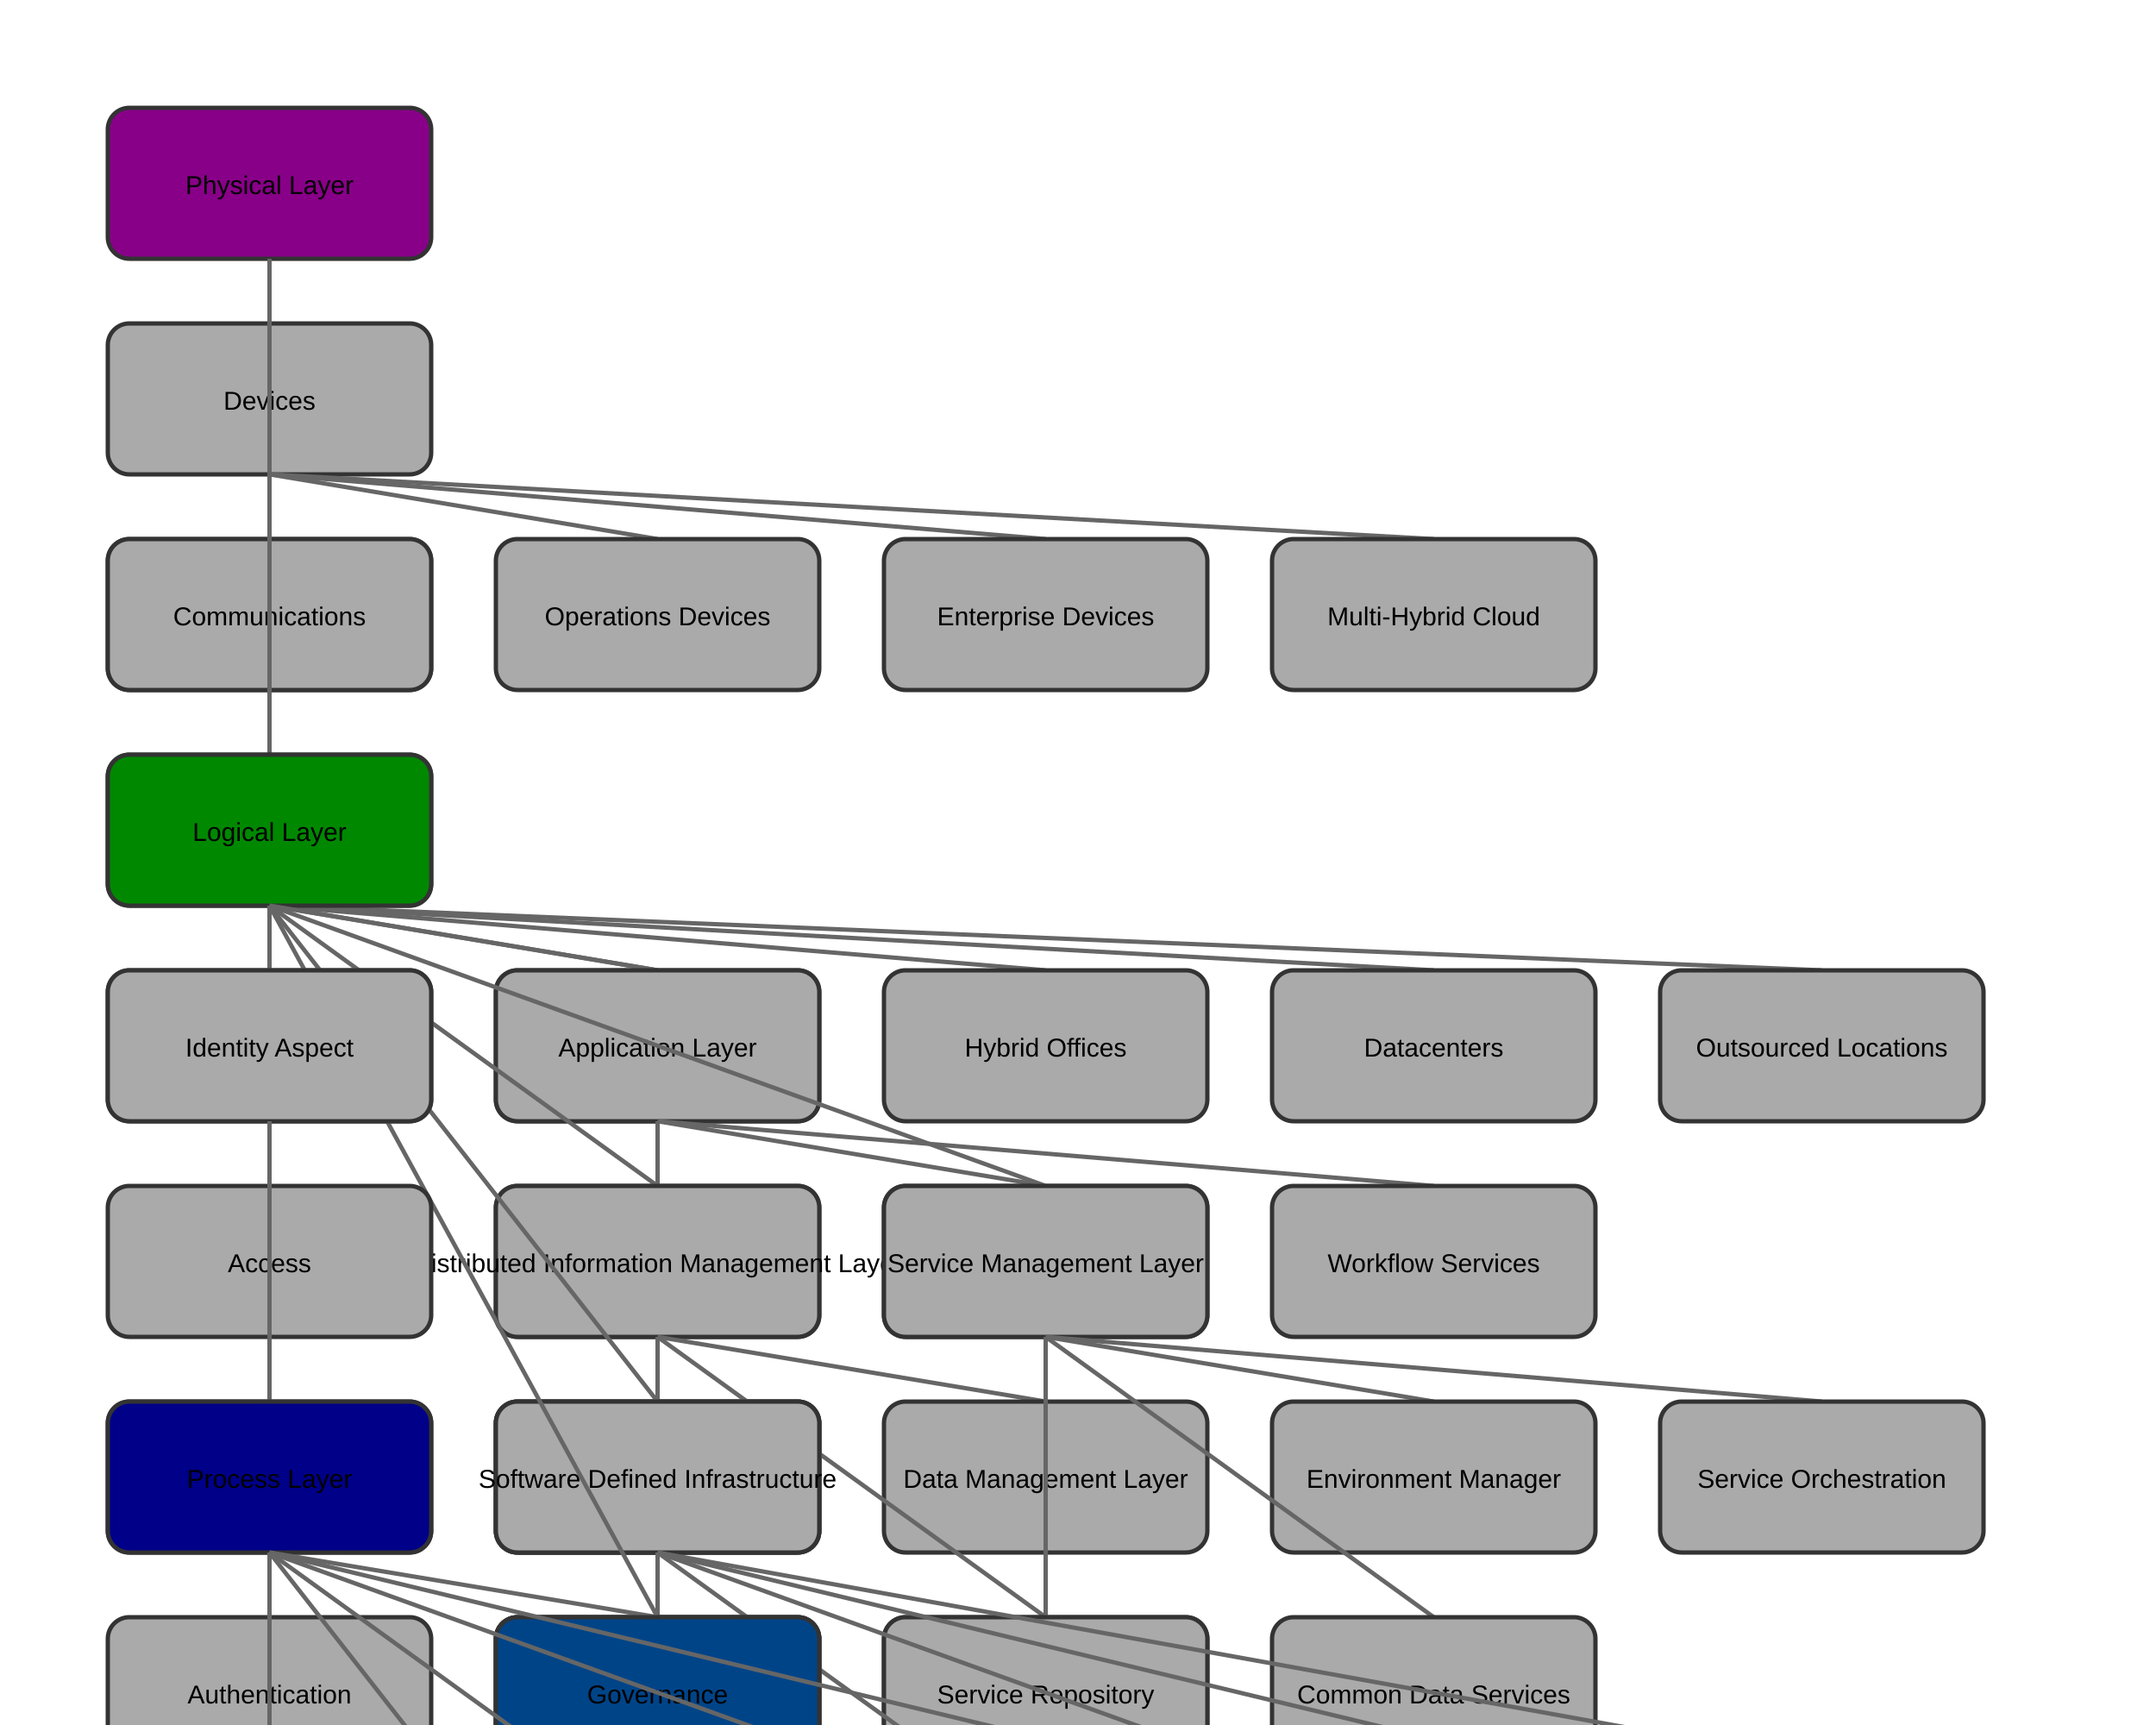
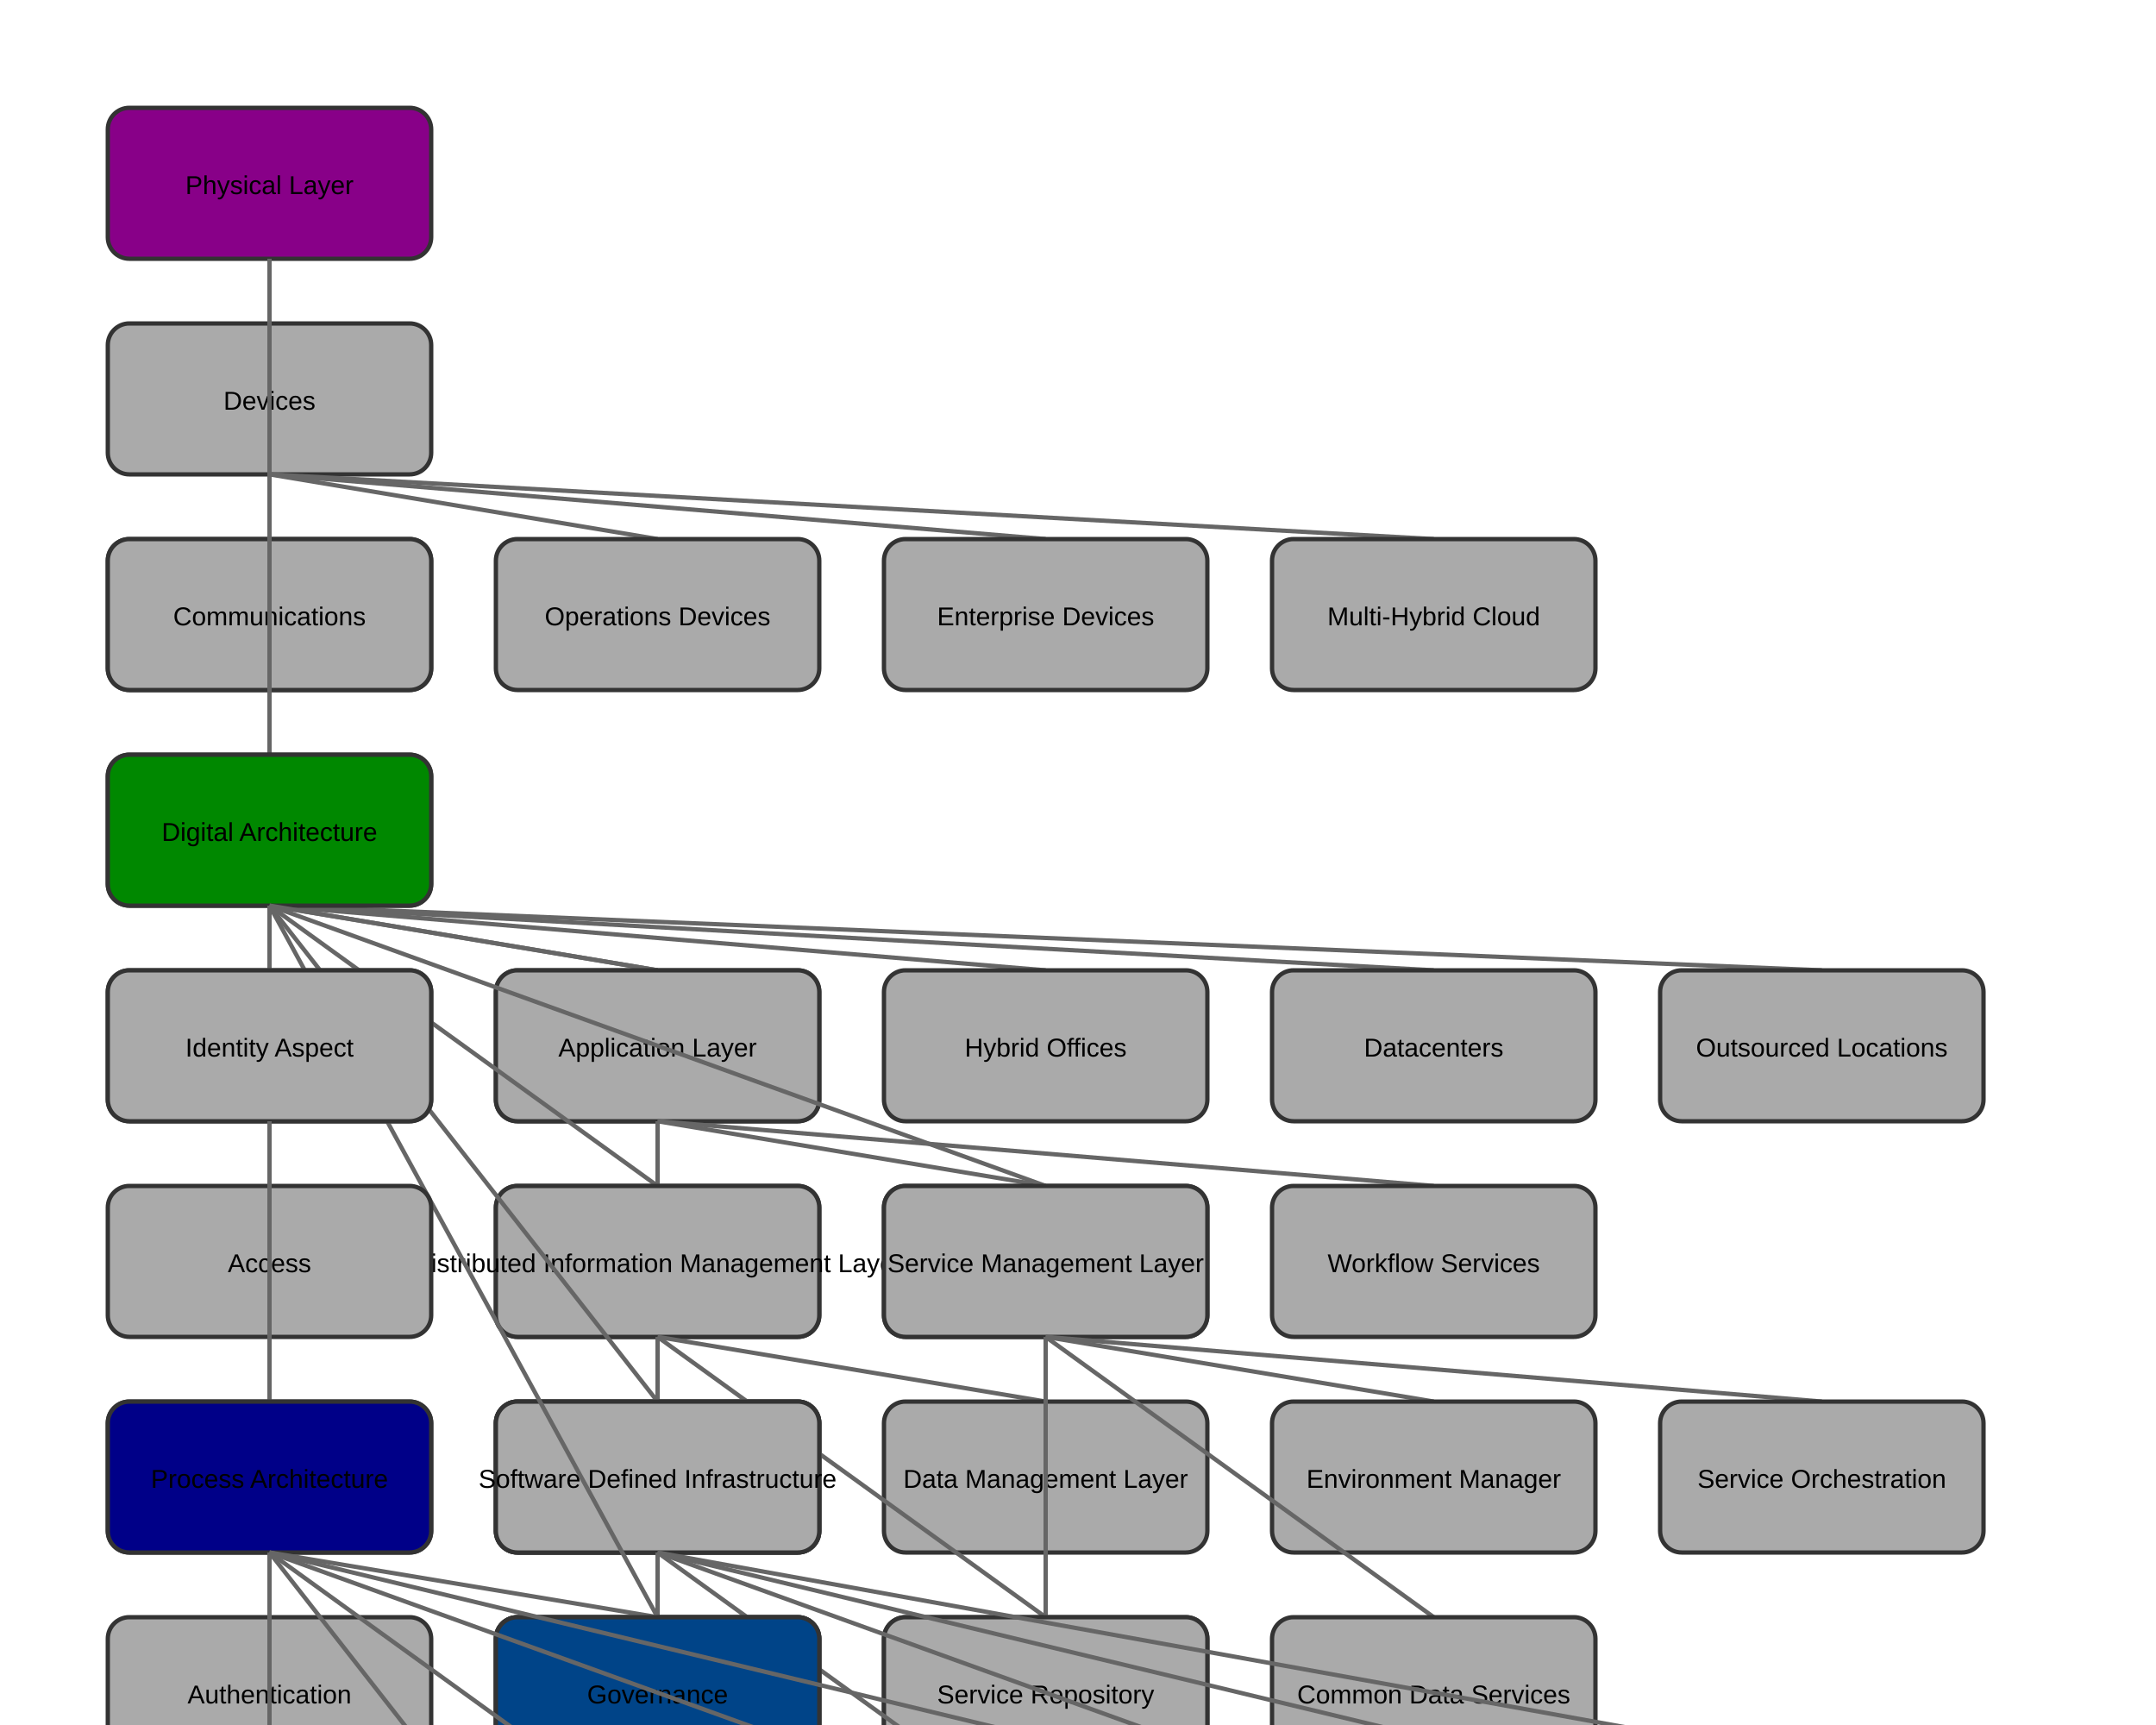
<svg xmlns="http://www.w3.org/2000/svg" width="1000" height="800" viewBox="0 0 1000 800" style="font-family: Arial, sans-serif;">
  <rect width="100%" height="100%" fill="white" />
  <rect x="50" y="50" width="150" height="70" fill="#880088" stroke="#333333" stroke-width="2" rx="10" ry="10" />
  <text x="125" y="90" fill="black" font-size="12" text-anchor="middle">Physical Layer</text>
  <line x1="125" y1="120" x2="125" y2="150" stroke="#666666" stroke-width="2" />
  <rect x="50" y="150" width="150" height="70" fill="#AAAAAA" stroke="#333333" stroke-width="2" rx="10" ry="10" />
  <text x="125" y="190" fill="black" font-size="12" text-anchor="middle">Devices</text>
  <line x1="125" y1="220" x2="125" y2="250" stroke="#666666" stroke-width="2" />
  <rect x="50" y="250" width="150" height="70" fill="#AAAAAA" stroke="#333333" stroke-width="2" rx="10" ry="10" />
  <text x="125" y="290" fill="black" font-size="12" text-anchor="middle">Dynamic Edge Devices</text>
  <line x1="125" y1="220" x2="305" y2="250" stroke="#666666" stroke-width="2" />
  <rect x="230" y="250" width="150" height="70" fill="#AAAAAA" stroke="#333333" stroke-width="2" rx="10" ry="10" />
  <text x="305" y="290" fill="black" font-size="12" text-anchor="middle">Operations Devices</text>
  <line x1="125" y1="220" x2="485" y2="250" stroke="#666666" stroke-width="2" />
  <rect x="410" y="250" width="150" height="70" fill="#AAAAAA" stroke="#333333" stroke-width="2" rx="10" ry="10" />
  <text x="485" y="290" fill="black" font-size="12" text-anchor="middle">Enterprise Devices</text>
  <line x1="125" y1="220" x2="665" y2="250" stroke="#666666" stroke-width="2" />
  <rect x="590" y="250" width="150" height="70" fill="#AAAAAA" stroke="#333333" stroke-width="2" rx="10" ry="10" />
  <text x="665" y="290" fill="black" font-size="12" text-anchor="middle">Multi-Hybrid Cloud</text>
  <line x1="125" y1="120" x2="125" y2="250" stroke="#666666" stroke-width="2" />
  <rect x="50" y="250" width="150" height="70" fill="#AAAAAA" stroke="#333333" stroke-width="2" rx="10" ry="10" />
  <text x="125" y="290" fill="black" font-size="12" text-anchor="middle">Communications</text>
  <line x1="125" y1="120" x2="125" y2="350" stroke="#666666" stroke-width="2" />
  <rect x="50" y="350" width="150" height="70" fill="#AAAAAA" stroke="#333333" stroke-width="2" rx="10" ry="10" />
  <text x="125" y="390" fill="black" font-size="12" text-anchor="middle">Locations</text>
  <line x1="125" y1="420" x2="125" y2="450" stroke="#666666" stroke-width="2" />
  <rect x="50" y="450" width="150" height="70" fill="#AAAAAA" stroke="#333333" stroke-width="2" rx="10" ry="10" />
  <text x="125" y="490" fill="black" font-size="12" text-anchor="middle">Dynamic Locations</text>
  <line x1="125" y1="420" x2="305" y2="450" stroke="#666666" stroke-width="2" />
  <rect x="230" y="450" width="150" height="70" fill="#AAAAAA" stroke="#333333" stroke-width="2" rx="10" ry="10" />
  <text x="305" y="490" fill="black" font-size="12" text-anchor="middle">Operations Locations</text>
  <line x1="125" y1="420" x2="485" y2="450" stroke="#666666" stroke-width="2" />
  <rect x="410" y="450" width="150" height="70" fill="#AAAAAA" stroke="#333333" stroke-width="2" rx="10" ry="10" />
  <text x="485" y="490" fill="black" font-size="12" text-anchor="middle">Hybrid Offices</text>
  <line x1="125" y1="420" x2="665" y2="450" stroke="#666666" stroke-width="2" />
  <rect x="590" y="450" width="150" height="70" fill="#AAAAAA" stroke="#333333" stroke-width="2" rx="10" ry="10" />
  <text x="665" y="490" fill="black" font-size="12" text-anchor="middle">Datacenters</text>
  <line x1="125" y1="420" x2="845" y2="450" stroke="#666666" stroke-width="2" />
  <rect x="770" y="450" width="150" height="70" fill="#AAAAAA" stroke="#333333" stroke-width="2" rx="10" ry="10" />
  <text x="845" y="490" fill="black" font-size="12" text-anchor="middle">Outsourced Locations</text>
  <rect x="50" y="350" width="150" height="70" fill="#008800" stroke="#333333" stroke-width="2" rx="10" ry="10" />
-   <text x="125" y="390" fill="black" font-size="12" text-anchor="middle">Logical Layer</text>
+   <text x="125" y="390" fill="black" font-size="12" text-anchor="middle">Digital Architecture</text>
  <line x1="125" y1="420" x2="305" y2="450" stroke="#666666" stroke-width="2" />
  <rect x="230" y="450" width="150" height="70" fill="#AAAAAA" stroke="#333333" stroke-width="2" rx="10" ry="10" />
  <text x="305" y="490" fill="black" font-size="12" text-anchor="middle">Application Layer</text>
  <line x1="305" y1="520" x2="305" y2="550" stroke="#666666" stroke-width="2" />
  <rect x="230" y="550" width="150" height="70" fill="#AAAAAA" stroke="#333333" stroke-width="2" rx="10" ry="10" />
  <text x="305" y="590" fill="black" font-size="12" text-anchor="middle">Analytics Services</text>
  <line x1="305" y1="520" x2="485" y2="550" stroke="#666666" stroke-width="2" />
  <rect x="410" y="550" width="150" height="70" fill="#AAAAAA" stroke="#333333" stroke-width="2" rx="10" ry="10" />
  <text x="485" y="590" fill="black" font-size="12" text-anchor="middle">AI ML Services</text>
  <line x1="305" y1="520" x2="665" y2="550" stroke="#666666" stroke-width="2" />
  <rect x="590" y="550" width="150" height="70" fill="#AAAAAA" stroke="#333333" stroke-width="2" rx="10" ry="10" />
  <text x="665" y="590" fill="black" font-size="12" text-anchor="middle">Workflow Services</text>
  <line x1="305" y1="520" x2="305" y2="650" stroke="#666666" stroke-width="2" />
  <rect x="230" y="650" width="150" height="70" fill="#AAAAAA" stroke="#333333" stroke-width="2" rx="10" ry="10" />
  <text x="305" y="690" fill="black" font-size="12" text-anchor="middle">Developer Services</text>
  <line x1="125" y1="420" x2="305" y2="550" stroke="#666666" stroke-width="2" />
  <rect x="230" y="550" width="150" height="70" fill="#AAAAAA" stroke="#333333" stroke-width="2" rx="10" ry="10" />
  <text x="305" y="590" fill="black" font-size="12" text-anchor="middle">Distributed Information Management Layer
    </text>
  <line x1="305" y1="620" x2="305" y2="650" stroke="#666666" stroke-width="2" />
  <rect x="230" y="650" width="150" height="70" fill="#AAAAAA" stroke="#333333" stroke-width="2" rx="10" ry="10" />
  <text x="305" y="690" fill="black" font-size="12" text-anchor="middle">Data Definition Framework</text>
  <line x1="305" y1="620" x2="485" y2="650" stroke="#666666" stroke-width="2" />
  <rect x="410" y="650" width="150" height="70" fill="#AAAAAA" stroke="#333333" stroke-width="2" rx="10" ry="10" />
  <text x="485" y="690" fill="black" font-size="12" text-anchor="middle">Data Management Layer</text>
  <line x1="305" y1="620" x2="485" y2="750" stroke="#666666" stroke-width="2" />
  <rect x="410" y="750" width="150" height="70" fill="#AAAAAA" stroke="#333333" stroke-width="2" rx="10" ry="10" />
  <text x="485" y="790" fill="black" font-size="12" text-anchor="middle">Common Data Services</text>
  <line x1="125" y1="420" x2="485" y2="550" stroke="#666666" stroke-width="2" />
  <rect x="410" y="550" width="150" height="70" fill="#AAAAAA" stroke="#333333" stroke-width="2" rx="10" ry="10" />
  <text x="485" y="590" fill="black" font-size="12" text-anchor="middle">Service Management Layer</text>
  <line x1="485" y1="620" x2="485" y2="750" stroke="#666666" stroke-width="2" />
  <rect x="410" y="750" width="150" height="70" fill="#AAAAAA" stroke="#333333" stroke-width="2" rx="10" ry="10" />
  <text x="485" y="790" fill="black" font-size="12" text-anchor="middle">Service Repository</text>
  <line x1="485" y1="620" x2="665" y2="650" stroke="#666666" stroke-width="2" />
  <rect x="590" y="650" width="150" height="70" fill="#AAAAAA" stroke="#333333" stroke-width="2" rx="10" ry="10" />
  <text x="665" y="690" fill="black" font-size="12" text-anchor="middle">Environment Manager</text>
  <line x1="485" y1="620" x2="845" y2="650" stroke="#666666" stroke-width="2" />
  <rect x="770" y="650" width="150" height="70" fill="#AAAAAA" stroke="#333333" stroke-width="2" rx="10" ry="10" />
  <text x="845" y="690" fill="black" font-size="12" text-anchor="middle">Service Orchestration</text>
  <line x1="485" y1="620" x2="665" y2="750" stroke="#666666" stroke-width="2" />
  <rect x="590" y="750" width="150" height="70" fill="#AAAAAA" stroke="#333333" stroke-width="2" rx="10" ry="10" />
  <text x="665" y="790" fill="black" font-size="12" text-anchor="middle">Common Data Services</text>
  <line x1="125" y1="420" x2="305" y2="650" stroke="#666666" stroke-width="2" />
  <rect x="230" y="650" width="150" height="70" fill="#AAAAAA" stroke="#333333" stroke-width="2" rx="10" ry="10" />
  <text x="305" y="690" fill="black" font-size="12" text-anchor="middle">Software Defined Infrastructure</text>
  <line x1="305" y1="720" x2="305" y2="750" stroke="#666666" stroke-width="2" />
  <rect x="230" y="750" width="150" height="70" fill="#AAAAAA" stroke="#333333" stroke-width="2" rx="10" ry="10" />
  <text x="305" y="790" fill="black" font-size="12" text-anchor="middle">Orchestration</text>
  <line x1="305" y1="720" x2="305" y2="850" stroke="#666666" stroke-width="2" />
  <rect x="230" y="850" width="150" height="70" fill="#AAAAAA" stroke="#333333" stroke-width="2" rx="10" ry="10" />
  <text x="305" y="890" fill="black" font-size="12" text-anchor="middle">Compute</text>
  <line x1="305" y1="720" x2="485" y2="850" stroke="#666666" stroke-width="2" />
  <rect x="410" y="850" width="150" height="70" fill="#AAAAAA" stroke="#333333" stroke-width="2" rx="10" ry="10" />
  <text x="485" y="890" fill="black" font-size="12" text-anchor="middle">Storage</text>
  <line x1="305" y1="720" x2="665" y2="850" stroke="#666666" stroke-width="2" />
  <rect x="590" y="850" width="150" height="70" fill="#AAAAAA" stroke="#333333" stroke-width="2" rx="10" ry="10" />
  <text x="665" y="890" fill="black" font-size="12" text-anchor="middle">Network</text>
  <line x1="305" y1="720" x2="845" y2="850" stroke="#666666" stroke-width="2" />
  <rect x="770" y="850" width="150" height="70" fill="#AAAAAA" stroke="#333333" stroke-width="2" rx="10" ry="10" />
  <text x="845" y="890" fill="black" font-size="12" text-anchor="middle">Accelerators</text>
  <line x1="305" y1="720" x2="1025" y2="850" stroke="#666666" stroke-width="2" />
  <rect x="950" y="850" width="150" height="70" fill="#AAAAAA" stroke="#333333" stroke-width="2" rx="10" ry="10" />
  <text x="1025" y="890" fill="black" font-size="12" text-anchor="middle">Security</text>
  <line x1="125" y1="420" x2="305" y2="750" stroke="#666666" stroke-width="2" />
  <rect x="230" y="750" width="150" height="70" fill="#AAAAAA" stroke="#333333" stroke-width="2" rx="10" ry="10" />
  <text x="305" y="790" fill="black" font-size="12" text-anchor="middle">Physical Layer</text>
  <line x1="305" y1="820" x2="305" y2="850" stroke="#666666" stroke-width="2" />
  <rect x="230" y="850" width="150" height="70" fill="#AAAAAA" stroke="#333333" stroke-width="2" rx="10" ry="10" />
  <text x="305" y="890" fill="black" font-size="12" text-anchor="middle">IoT Devices</text>
  <line x1="305" y1="820" x2="485" y2="850" stroke="#666666" stroke-width="2" />
  <rect x="410" y="850" width="150" height="70" fill="#AAAAAA" stroke="#333333" stroke-width="2" rx="10" ry="10" />
  <text x="485" y="890" fill="black" font-size="12" text-anchor="middle">OT Devices</text>
  <line x1="305" y1="820" x2="665" y2="850" stroke="#666666" stroke-width="2" />
  <rect x="590" y="850" width="150" height="70" fill="#AAAAAA" stroke="#333333" stroke-width="2" rx="10" ry="10" />
  <text x="665" y="890" fill="black" font-size="12" text-anchor="middle">Mobile Devices</text>
  <line x1="305" y1="820" x2="845" y2="850" stroke="#666666" stroke-width="2" />
  <rect x="770" y="850" width="150" height="70" fill="#AAAAAA" stroke="#333333" stroke-width="2" rx="10" ry="10" />
  <text x="845" y="890" fill="black" font-size="12" text-anchor="middle">Labtops and Desktops</text>
  <line x1="305" y1="820" x2="305" y2="950" stroke="#666666" stroke-width="2" />
  <rect x="230" y="950" width="150" height="70" fill="#AAAAAA" stroke="#333333" stroke-width="2" rx="10" ry="10" />
  <text x="305" y="990" fill="black" font-size="12" text-anchor="middle">Datacenter Devices</text>
  <line x1="305" y1="820" x2="485" y2="950" stroke="#666666" stroke-width="2" />
  <rect x="410" y="950" width="150" height="70" fill="#AAAAAA" stroke="#333333" stroke-width="2" rx="10" ry="10" />
  <text x="485" y="990" fill="black" font-size="12" text-anchor="middle">Private Cloud</text>
  <line x1="305" y1="820" x2="665" y2="950" stroke="#666666" stroke-width="2" />
  <rect x="590" y="950" width="150" height="70" fill="#AAAAAA" stroke="#333333" stroke-width="2" rx="10" ry="10" />
  <text x="665" y="990" fill="black" font-size="12" text-anchor="middle">Public Cloud</text>
  <line x1="125" y1="420" x2="125" y2="450" stroke="#666666" stroke-width="2" />
  <rect x="50" y="450" width="150" height="70" fill="#AAAAAA" stroke="#333333" stroke-width="2" rx="10" ry="10" />
  <text x="125" y="490" fill="black" font-size="12" text-anchor="middle">Identity Aspect</text>
  <line x1="125" y1="520" x2="125" y2="550" stroke="#666666" stroke-width="2" />
  <rect x="50" y="550" width="150" height="70" fill="#AAAAAA" stroke="#333333" stroke-width="2" rx="10" ry="10" />
  <text x="125" y="590" fill="black" font-size="12" text-anchor="middle">Access</text>
  <line x1="125" y1="520" x2="125" y2="650" stroke="#666666" stroke-width="2" />
  <rect x="50" y="650" width="150" height="70" fill="#AAAAAA" stroke="#333333" stroke-width="2" rx="10" ry="10" />
  <text x="125" y="690" fill="black" font-size="12" text-anchor="middle">Authorization</text>
  <line x1="125" y1="520" x2="125" y2="750" stroke="#666666" stroke-width="2" />
  <rect x="50" y="750" width="150" height="70" fill="#AAAAAA" stroke="#333333" stroke-width="2" rx="10" ry="10" />
  <text x="125" y="790" fill="black" font-size="12" text-anchor="middle">Authentication</text>
  <line x1="125" y1="520" x2="125" y2="850" stroke="#666666" stroke-width="2" />
  <rect x="50" y="850" width="150" height="70" fill="#AAAAAA" stroke="#333333" stroke-width="2" rx="10" ry="10" />
  <text x="125" y="890" fill="black" font-size="12" text-anchor="middle">Key Management</text>
  <rect x="50" y="650" width="150" height="70" fill="#000088" stroke="#333333" stroke-width="2" rx="10" ry="10" />
-   <text x="125" y="690" fill="black" font-size="12" text-anchor="middle">Process Layer</text>
+   <text x="125" y="690" fill="black" font-size="12" text-anchor="middle">Process Architecture</text>
  <line x1="125" y1="720" x2="305" y2="750" stroke="#666666" stroke-width="2" />
  <rect x="230" y="750" width="150" height="70" fill="#004488" stroke="#333333" stroke-width="2" rx="10" ry="10" />
  <text x="305" y="790" fill="black" font-size="12" text-anchor="middle">Governance</text>
  <line x1="305" y1="820" x2="305" y2="850" stroke="#666666" stroke-width="2" />
  <rect x="230" y="850" width="150" height="70" fill="#0066cc" stroke="#333333" stroke-width="2" rx="10" ry="10" />
  <text x="305" y="890" fill="black" font-size="12" text-anchor="middle">Policy Development</text>
  <line x1="305" y1="820" x2="485" y2="850" stroke="#666666" stroke-width="2" />
  <rect x="410" y="850" width="150" height="70" fill="#0066cc" stroke="#333333" stroke-width="2" rx="10" ry="10" />
  <text x="485" y="890" fill="black" font-size="12" text-anchor="middle">Legislative Compliance</text>
  <line x1="305" y1="820" x2="665" y2="850" stroke="#666666" stroke-width="2" />
  <rect x="590" y="850" width="150" height="70" fill="#0066cc" stroke="#333333" stroke-width="2" rx="10" ry="10" />
  <text x="665" y="890" fill="black" font-size="12" text-anchor="middle">Ethics and Integrity</text>
  <line x1="305" y1="820" x2="305" y2="950" stroke="#666666" stroke-width="2" />
  <rect x="230" y="950" width="150" height="70" fill="#0066cc" stroke="#333333" stroke-width="2" rx="10" ry="10" />
  <text x="305" y="990" fill="black" font-size="12" text-anchor="middle">Audit and Oversight</text>
  <line x1="305" y1="820" x2="485" y2="950" stroke="#666666" stroke-width="2" />
  <rect x="410" y="950" width="150" height="70" fill="#0066cc" stroke="#333333" stroke-width="2" rx="10" ry="10" />
  <text x="485" y="990" fill="black" font-size="12" text-anchor="middle">Transparency and Accountability</text>
  <line x1="305" y1="820" x2="665" y2="950" stroke="#666666" stroke-width="2" />
  <rect x="590" y="950" width="150" height="70" fill="#0066cc" stroke="#333333" stroke-width="2" rx="10" ry="10" />
  <text x="665" y="990" fill="black" font-size="12" text-anchor="middle">Data Governance</text>
  <line x1="305" y1="820" x2="305" y2="1050" stroke="#666666" stroke-width="2" />
  <rect x="230" y="1050" width="150" height="70" fill="#0066cc" stroke="#333333" stroke-width="2" rx="10" ry="10" />
  <text x="305" y="1090" fill="black" font-size="12" text-anchor="middle">Legal Services</text>
  <line x1="125" y1="720" x2="125" y2="850" stroke="#666666" stroke-width="2" />
  <rect x="50" y="850" width="150" height="70" fill="#004488" stroke="#333333" stroke-width="2" rx="10" ry="10" />
  <text x="125" y="890" fill="black" font-size="12" text-anchor="middle">Mission Vision</text>
  <line x1="125" y1="920" x2="125" y2="950" stroke="#666666" stroke-width="2" />
  <rect x="50" y="950" width="150" height="70" fill="#0066cc" stroke="#333333" stroke-width="2" rx="10" ry="10" />
  <text x="125" y="990" fill="black" font-size="12" text-anchor="middle">Vision Formulation</text>
  <line x1="125" y1="920" x2="305" y2="950" stroke="#666666" stroke-width="2" />
  <rect x="230" y="950" width="150" height="70" fill="#0066cc" stroke="#333333" stroke-width="2" rx="10" ry="10" />
  <text x="305" y="990" fill="black" font-size="12" text-anchor="middle">Strategy Management</text>
  <line x1="125" y1="920" x2="125" y2="1050" stroke="#666666" stroke-width="2" />
  <rect x="50" y="1050" width="150" height="70" fill="#0066cc" stroke="#333333" stroke-width="2" rx="10" ry="10" />
  <text x="125" y="1090" fill="black" font-size="12" text-anchor="middle">Mission Definition</text>
  <line x1="125" y1="920" x2="305" y2="1050" stroke="#666666" stroke-width="2" />
  <rect x="230" y="1050" width="150" height="70" fill="#0066cc" stroke="#333333" stroke-width="2" rx="10" ry="10" />
  <text x="305" y="1090" fill="black" font-size="12" text-anchor="middle">Goal Setting and Alignment</text>
  <line x1="125" y1="720" x2="305" y2="850" stroke="#666666" stroke-width="2" />
  <rect x="230" y="850" width="150" height="70" fill="#004488" stroke="#333333" stroke-width="2" rx="10" ry="10" />
  <text x="305" y="890" fill="black" font-size="12" text-anchor="middle">Strategy</text>
  <line x1="305" y1="920" x2="305" y2="950" stroke="#666666" stroke-width="2" />
  <rect x="230" y="950" width="150" height="70" fill="#0066cc" stroke="#333333" stroke-width="2" rx="10" ry="10" />
  <text x="305" y="990" fill="black" font-size="12" text-anchor="middle">Vision Formulation</text>
  <line x1="305" y1="920" x2="485" y2="950" stroke="#666666" stroke-width="2" />
  <rect x="410" y="950" width="150" height="70" fill="#0066cc" stroke="#333333" stroke-width="2" rx="10" ry="10" />
  <text x="485" y="990" fill="black" font-size="12" text-anchor="middle">Strategic Planning</text>
  <line x1="305" y1="920" x2="665" y2="950" stroke="#666666" stroke-width="2" />
  <rect x="590" y="950" width="150" height="70" fill="#0066cc" stroke="#333333" stroke-width="2" rx="10" ry="10" />
  <text x="665" y="990" fill="black" font-size="12" text-anchor="middle">Public Policy Analysis</text>
  <line x1="305" y1="920" x2="305" y2="1050" stroke="#666666" stroke-width="2" />
  <rect x="230" y="1050" width="150" height="70" fill="#0066cc" stroke="#333333" stroke-width="2" rx="10" ry="10" />
  <text x="305" y="1090" fill="black" font-size="12" text-anchor="middle">Program Evaluation</text>
  <line x1="305" y1="920" x2="485" y2="1050" stroke="#666666" stroke-width="2" />
  <rect x="410" y="1050" width="150" height="70" fill="#0066cc" stroke="#333333" stroke-width="2" rx="10" ry="10" />
  <text x="485" y="1090" fill="black" font-size="12" text-anchor="middle">Resource Allocation</text>
  <line x1="305" y1="920" x2="665" y2="1050" stroke="#666666" stroke-width="2" />
  <rect x="590" y="1050" width="150" height="70" fill="#0066cc" stroke="#333333" stroke-width="2" rx="10" ry="10" />
  <text x="665" y="1090" fill="black" font-size="12" text-anchor="middle">Performance Measurement</text>
  <line x1="125" y1="720" x2="485" y2="850" stroke="#666666" stroke-width="2" />
  <rect x="410" y="850" width="150" height="70" fill="#004488" stroke="#333333" stroke-width="2" rx="10" ry="10" />
  <text x="485" y="890" fill="black" font-size="12" text-anchor="middle">Innovation New Capability</text>
  <line x1="485" y1="920" x2="485" y2="950" stroke="#666666" stroke-width="2" />
  <rect x="410" y="950" width="150" height="70" fill="#0066cc" stroke="#333333" stroke-width="2" rx="10" ry="10" />
  <text x="485" y="990" fill="black" font-size="12" text-anchor="middle">Ideation Processes</text>
  <line x1="485" y1="920" x2="665" y2="950" stroke="#666666" stroke-width="2" />
  <rect x="590" y="950" width="150" height="70" fill="#0066cc" stroke="#333333" stroke-width="2" rx="10" ry="10" />
  <text x="665" y="990" fill="black" font-size="12" text-anchor="middle">Research and Development</text>
  <line x1="485" y1="920" x2="845" y2="950" stroke="#666666" stroke-width="2" />
  <rect x="770" y="950" width="150" height="70" fill="#0066cc" stroke="#333333" stroke-width="2" rx="10" ry="10" />
  <text x="845" y="990" fill="black" font-size="12" text-anchor="middle">Develop Digital Services Process</text>
  <line x1="485" y1="920" x2="485" y2="1050" stroke="#666666" stroke-width="2" />
  <rect x="410" y="1050" width="150" height="70" fill="#0066cc" stroke="#333333" stroke-width="2" rx="10" ry="10" />
  <text x="485" y="1090" fill="black" font-size="12" text-anchor="middle">Process Improvement</text>
  <line x1="485" y1="920" x2="665" y2="1050" stroke="#666666" stroke-width="2" />
  <rect x="590" y="1050" width="150" height="70" fill="#0066cc" stroke="#333333" stroke-width="2" rx="10" ry="10" />
  <text x="665" y="1090" fill="black" font-size="12" text-anchor="middle">Partnerships Processes</text>
  <line x1="485" y1="920" x2="845" y2="1050" stroke="#666666" stroke-width="2" />
  <rect x="770" y="1050" width="150" height="70" fill="#0066cc" stroke="#333333" stroke-width="2" rx="10" ry="10" />
  <text x="845" y="1090" fill="black" font-size="12" text-anchor="middle">Citizen Engagement</text>
  <line x1="485" y1="920" x2="485" y2="1150" stroke="#666666" stroke-width="2" />
  <rect x="410" y="1150" width="150" height="70" fill="#0066cc" stroke="#333333" stroke-width="2" rx="10" ry="10" />
  <text x="485" y="1190" fill="black" font-size="12" text-anchor="middle">PR and Marketing</text>
  <line x1="485" y1="920" x2="665" y2="1150" stroke="#666666" stroke-width="2" />
  <rect x="590" y="1150" width="150" height="70" fill="#0066cc" stroke="#333333" stroke-width="2" rx="10" ry="10" />
  <text x="665" y="1190" fill="black" font-size="12" text-anchor="middle">Revenue Acceleration</text>
  <line x1="125" y1="720" x2="665" y2="850" stroke="#666666" stroke-width="2" />
  <rect x="590" y="850" width="150" height="70" fill="#004488" stroke="#333333" stroke-width="2" rx="10" ry="10" />
  <text x="665" y="890" fill="black" font-size="12" text-anchor="middle">Operational and Delivery</text>
  <line x1="665" y1="920" x2="665" y2="950" stroke="#666666" stroke-width="2" />
  <rect x="590" y="950" width="150" height="70" fill="#0066cc" stroke="#333333" stroke-width="2" rx="10" ry="10" />
  <text x="665" y="990" fill="black" font-size="12" text-anchor="middle">Service Delivery</text>
  <line x1="665" y1="920" x2="845" y2="950" stroke="#666666" stroke-width="2" />
  <rect x="770" y="950" width="150" height="70" fill="#0066cc" stroke="#333333" stroke-width="2" rx="10" ry="10" />
  <text x="845" y="990" fill="black" font-size="12" text-anchor="middle">Monitoring Processes</text>
  <line x1="665" y1="920" x2="1025" y2="950" stroke="#666666" stroke-width="2" />
  <rect x="950" y="950" width="150" height="70" fill="#0066cc" stroke="#333333" stroke-width="2" rx="10" ry="10" />
  <text x="1025" y="990" fill="black" font-size="12" text-anchor="middle">Service Maintenance</text>
  <line x1="665" y1="920" x2="665" y2="1050" stroke="#666666" stroke-width="2" />
  <rect x="590" y="1050" width="150" height="70" fill="#0066cc" stroke="#333333" stroke-width="2" rx="10" ry="10" />
  <text x="665" y="1090" fill="black" font-size="12" text-anchor="middle">Operational Technology Management</text>
  <line x1="665" y1="920" x2="845" y2="1050" stroke="#666666" stroke-width="2" />
  <rect x="770" y="1050" width="150" height="70" fill="#0066cc" stroke="#333333" stroke-width="2" rx="10" ry="10" />
  <text x="845" y="1090" fill="black" font-size="12" text-anchor="middle">Manufacturing Processes</text>
  <line x1="665" y1="920" x2="1025" y2="1050" stroke="#666666" stroke-width="2" />
  <rect x="950" y="1050" width="150" height="70" fill="#0066cc" stroke="#333333" stroke-width="2" rx="10" ry="10" />
  <text x="1025" y="1090" fill="black" font-size="12" text-anchor="middle">Business Continuity Disaster Recovery
    </text>
  <line x1="665" y1="920" x2="665" y2="1150" stroke="#666666" stroke-width="2" />
  <rect x="590" y="1150" width="150" height="70" fill="#0066cc" stroke="#333333" stroke-width="2" rx="10" ry="10" />
  <text x="665" y="1190" fill="black" font-size="12" text-anchor="middle">Data Operations Management</text>
  <line x1="125" y1="720" x2="305" y2="950" stroke="#666666" stroke-width="2" />
  <rect x="230" y="950" width="150" height="70" fill="#004488" stroke="#333333" stroke-width="2" rx="10" ry="10" />
  <text x="305" y="990" fill="black" font-size="12" text-anchor="middle">Risk Management</text>
  <line x1="305" y1="1020" x2="305" y2="1050" stroke="#666666" stroke-width="2" />
  <rect x="230" y="1050" width="150" height="70" fill="#0066cc" stroke="#333333" stroke-width="2" rx="10" ry="10" />
  <text x="305" y="1090" fill="black" font-size="12" text-anchor="middle">Risk Identification</text>
  <line x1="305" y1="1020" x2="485" y2="1050" stroke="#666666" stroke-width="2" />
  <rect x="410" y="1050" width="150" height="70" fill="#0066cc" stroke="#333333" stroke-width="2" rx="10" ry="10" />
  <text x="485" y="1090" fill="black" font-size="12" text-anchor="middle">Risk Analysis</text>
  <line x1="305" y1="1020" x2="665" y2="1050" stroke="#666666" stroke-width="2" />
  <rect x="590" y="1050" width="150" height="70" fill="#0066cc" stroke="#333333" stroke-width="2" rx="10" ry="10" />
  <text x="665" y="1090" fill="black" font-size="12" text-anchor="middle">Mitigation Planning</text>
  <line x1="305" y1="1020" x2="305" y2="1150" stroke="#666666" stroke-width="2" />
  <rect x="230" y="1150" width="150" height="70" fill="#0066cc" stroke="#333333" stroke-width="2" rx="10" ry="10" />
  <text x="305" y="1190" fill="black" font-size="12" text-anchor="middle">Emergency Preparedness</text>
  <line x1="305" y1="1020" x2="485" y2="1150" stroke="#666666" stroke-width="2" />
  <rect x="410" y="1150" width="150" height="70" fill="#0066cc" stroke="#333333" stroke-width="2" rx="10" ry="10" />
  <text x="485" y="1190" fill="black" font-size="12" text-anchor="middle">Compliance Management</text>
  <line x1="305" y1="1020" x2="665" y2="1150" stroke="#666666" stroke-width="2" />
  <rect x="590" y="1150" width="150" height="70" fill="#0066cc" stroke="#333333" stroke-width="2" rx="10" ry="10" />
  <text x="665" y="1190" fill="black" font-size="12" text-anchor="middle">Cybersecurity</text>
  <line x1="125" y1="720" x2="125" y2="1050" stroke="#666666" stroke-width="2" />
  <rect x="50" y="1050" width="150" height="70" fill="#004488" stroke="#333333" stroke-width="2" rx="10" ry="10" />
  <text x="125" y="1090" fill="black" font-size="12" text-anchor="middle">Support</text>
  <line x1="125" y1="1120" x2="125" y2="1150" stroke="#666666" stroke-width="2" />
  <rect x="50" y="1150" width="150" height="70" fill="#0066cc" stroke="#333333" stroke-width="2" rx="10" ry="10" />
  <text x="125" y="1190" fill="black" font-size="12" text-anchor="middle">Human Resources</text>
  <line x1="125" y1="1120" x2="305" y2="1150" stroke="#666666" stroke-width="2" />
  <rect x="230" y="1150" width="150" height="70" fill="#0066cc" stroke="#333333" stroke-width="2" rx="10" ry="10" />
  <text x="305" y="1190" fill="black" font-size="12" text-anchor="middle">Information Technology (IT)</text>
  <line x1="125" y1="1120" x2="485" y2="1150" stroke="#666666" stroke-width="2" />
  <rect x="410" y="1150" width="150" height="70" fill="#0066cc" stroke="#333333" stroke-width="2" rx="10" ry="10" />
  <text x="485" y="1190" fill="black" font-size="12" text-anchor="middle">Infrastructure Management</text>
  <line x1="125" y1="1120" x2="125" y2="1250" stroke="#666666" stroke-width="2" />
  <rect x="50" y="1250" width="150" height="70" fill="#0066cc" stroke="#333333" stroke-width="2" rx="10" ry="10" />
  <text x="125" y="1290" fill="black" font-size="12" text-anchor="middle">Network Communications Processes</text>
  <line x1="125" y1="1120" x2="305" y2="1250" stroke="#666666" stroke-width="2" />
  <rect x="230" y="1250" width="150" height="70" fill="#0066cc" stroke="#333333" stroke-width="2" rx="10" ry="10" />
  <text x="305" y="1290" fill="black" font-size="12" text-anchor="middle">Facilities Management</text>
  <line x1="125" y1="1120" x2="485" y2="1250" stroke="#666666" stroke-width="2" />
  <rect x="410" y="1250" width="150" height="70" fill="#0066cc" stroke="#333333" stroke-width="2" rx="10" ry="10" />
  <text x="485" y="1290" fill="black" font-size="12" text-anchor="middle">Financial Management</text>
  <line x1="125" y1="1120" x2="125" y2="1350" stroke="#666666" stroke-width="2" />
  <rect x="50" y="1350" width="150" height="70" fill="#0066cc" stroke="#333333" stroke-width="2" rx="10" ry="10" />
  <text x="125" y="1390" fill="black" font-size="12" text-anchor="middle">Procurement and Supply Chain</text>
  <rect x="50" y="950" width="150" height="70" fill="#884400" stroke="#333333" stroke-width="2" rx="10" ry="10" />
-   <text x="125" y="990" fill="black" font-size="12" text-anchor="middle">Organizational Layer</text>
+   <text x="125" y="990" fill="black" font-size="12" text-anchor="middle">Organizational Architecture</text>
  <line x1="125" y1="1020" x2="125" y2="1050" stroke="#666666" stroke-width="2" />
  <rect x="50" y="1050" width="150" height="70" fill="#AAAAAA" stroke="#333333" stroke-width="2" rx="10" ry="10" />
  <text x="125" y="1090" fill="black" font-size="12" text-anchor="middle">Stakeholders</text>
  <line x1="125" y1="1020" x2="125" y2="1150" stroke="#666666" stroke-width="2" />
  <rect x="50" y="1150" width="150" height="70" fill="#AAAAAA" stroke="#333333" stroke-width="2" rx="10" ry="10" />
  <text x="125" y="1190" fill="black" font-size="12" text-anchor="middle">Personas</text>
  <line x1="125" y1="1020" x2="665" y2="1150" stroke="#666666" stroke-width="2" />
  <rect x="590" y="1150" width="150" height="70" fill="#AAAAAA" stroke="#333333" stroke-width="2" rx="10" ry="10" />
  <text x="665" y="1190" fill="black" font-size="12" text-anchor="middle">Communication Channels</text>
  <line x1="125" y1="1020" x2="125" y2="1250" stroke="#666666" stroke-width="2" />
  <rect x="50" y="1250" width="150" height="70" fill="#AAAAAA" stroke="#333333" stroke-width="2" rx="10" ry="10" />
  <text x="125" y="1290" fill="black" font-size="12" text-anchor="middle">Roles Responsibilities</text>
  <line x1="125" y1="1020" x2="305" y2="1250" stroke="#666666" stroke-width="2" />
  <rect x="230" y="1250" width="150" height="70" fill="#AAAAAA" stroke="#333333" stroke-width="2" rx="10" ry="10" />
  <text x="305" y="1290" fill="black" font-size="12" text-anchor="middle">Skills Competencies</text>
  <line x1="125" y1="1020" x2="485" y2="1250" stroke="#666666" stroke-width="2" />
  <rect x="410" y="1250" width="150" height="70" fill="#AAAAAA" stroke="#333333" stroke-width="2" rx="10" ry="10" />
  <text x="485" y="1290" fill="black" font-size="12" text-anchor="middle">Structure</text>
  <line x1="125" y1="1020" x2="125" y2="1350" stroke="#666666" stroke-width="2" />
  <rect x="50" y="1350" width="150" height="70" fill="#AAAAAA" stroke="#333333" stroke-width="2" rx="10" ry="10" />
  <text x="125" y="1390" fill="black" font-size="12" text-anchor="middle">Culture Values</text>
</svg>
